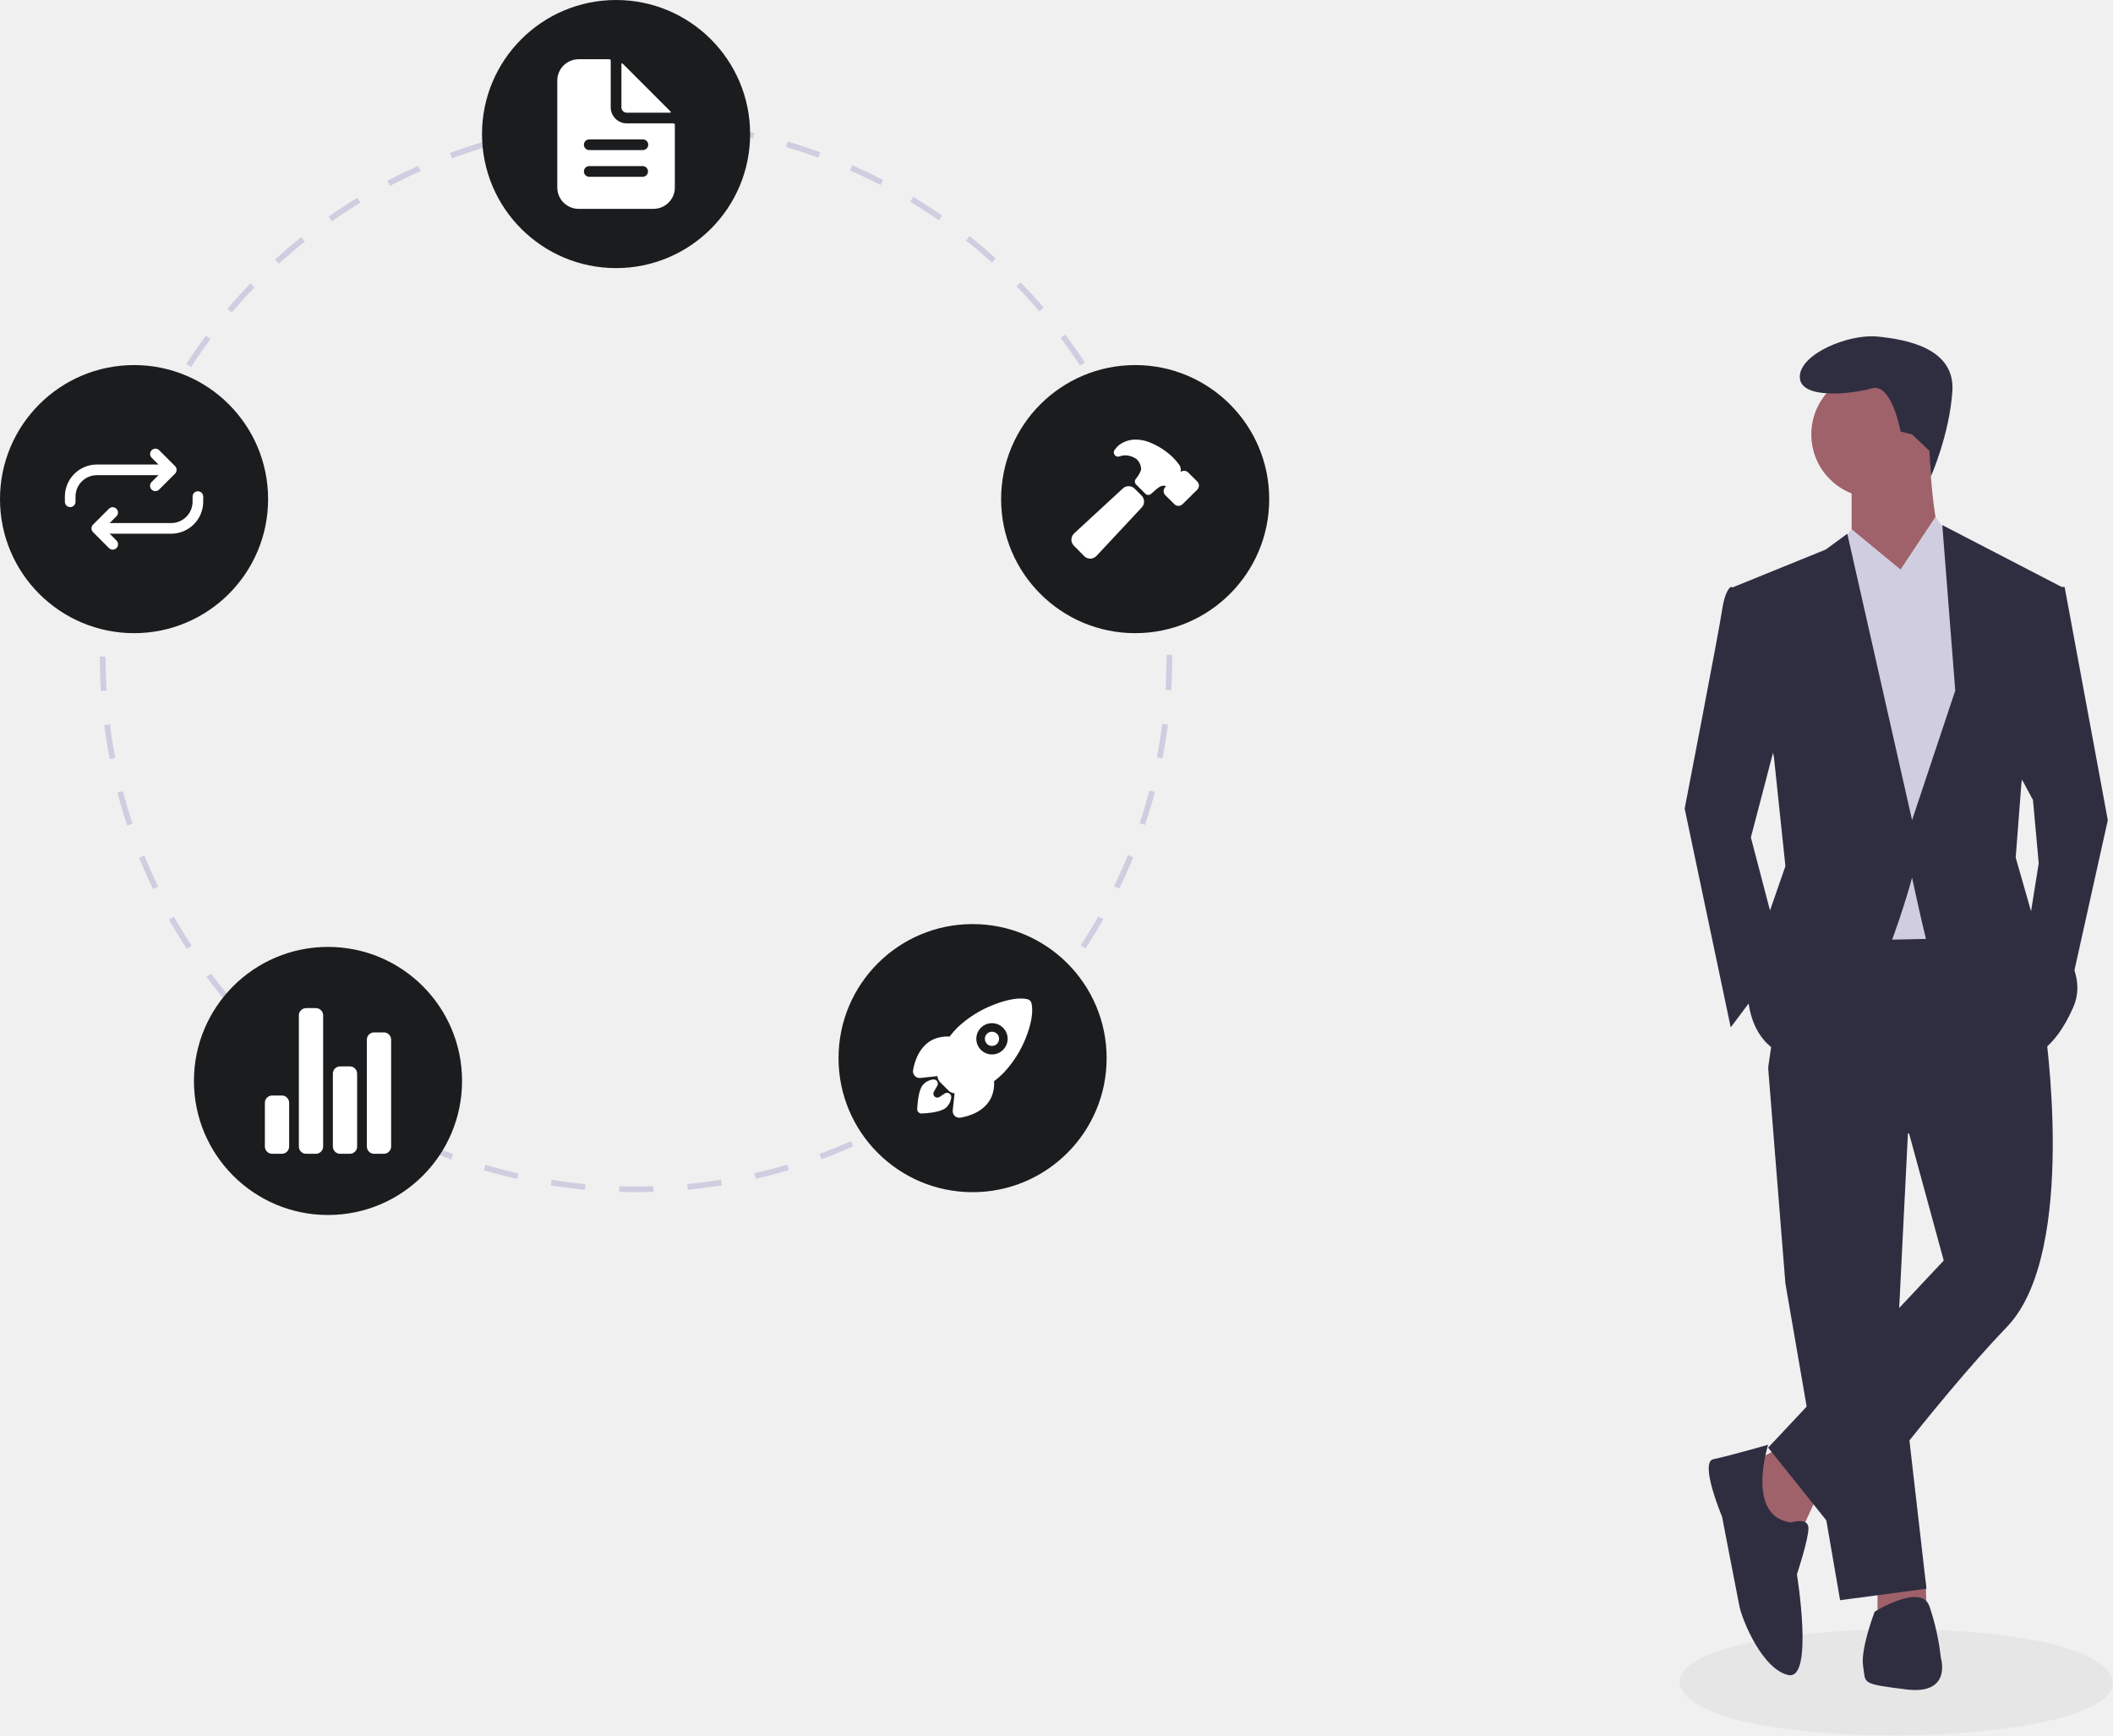
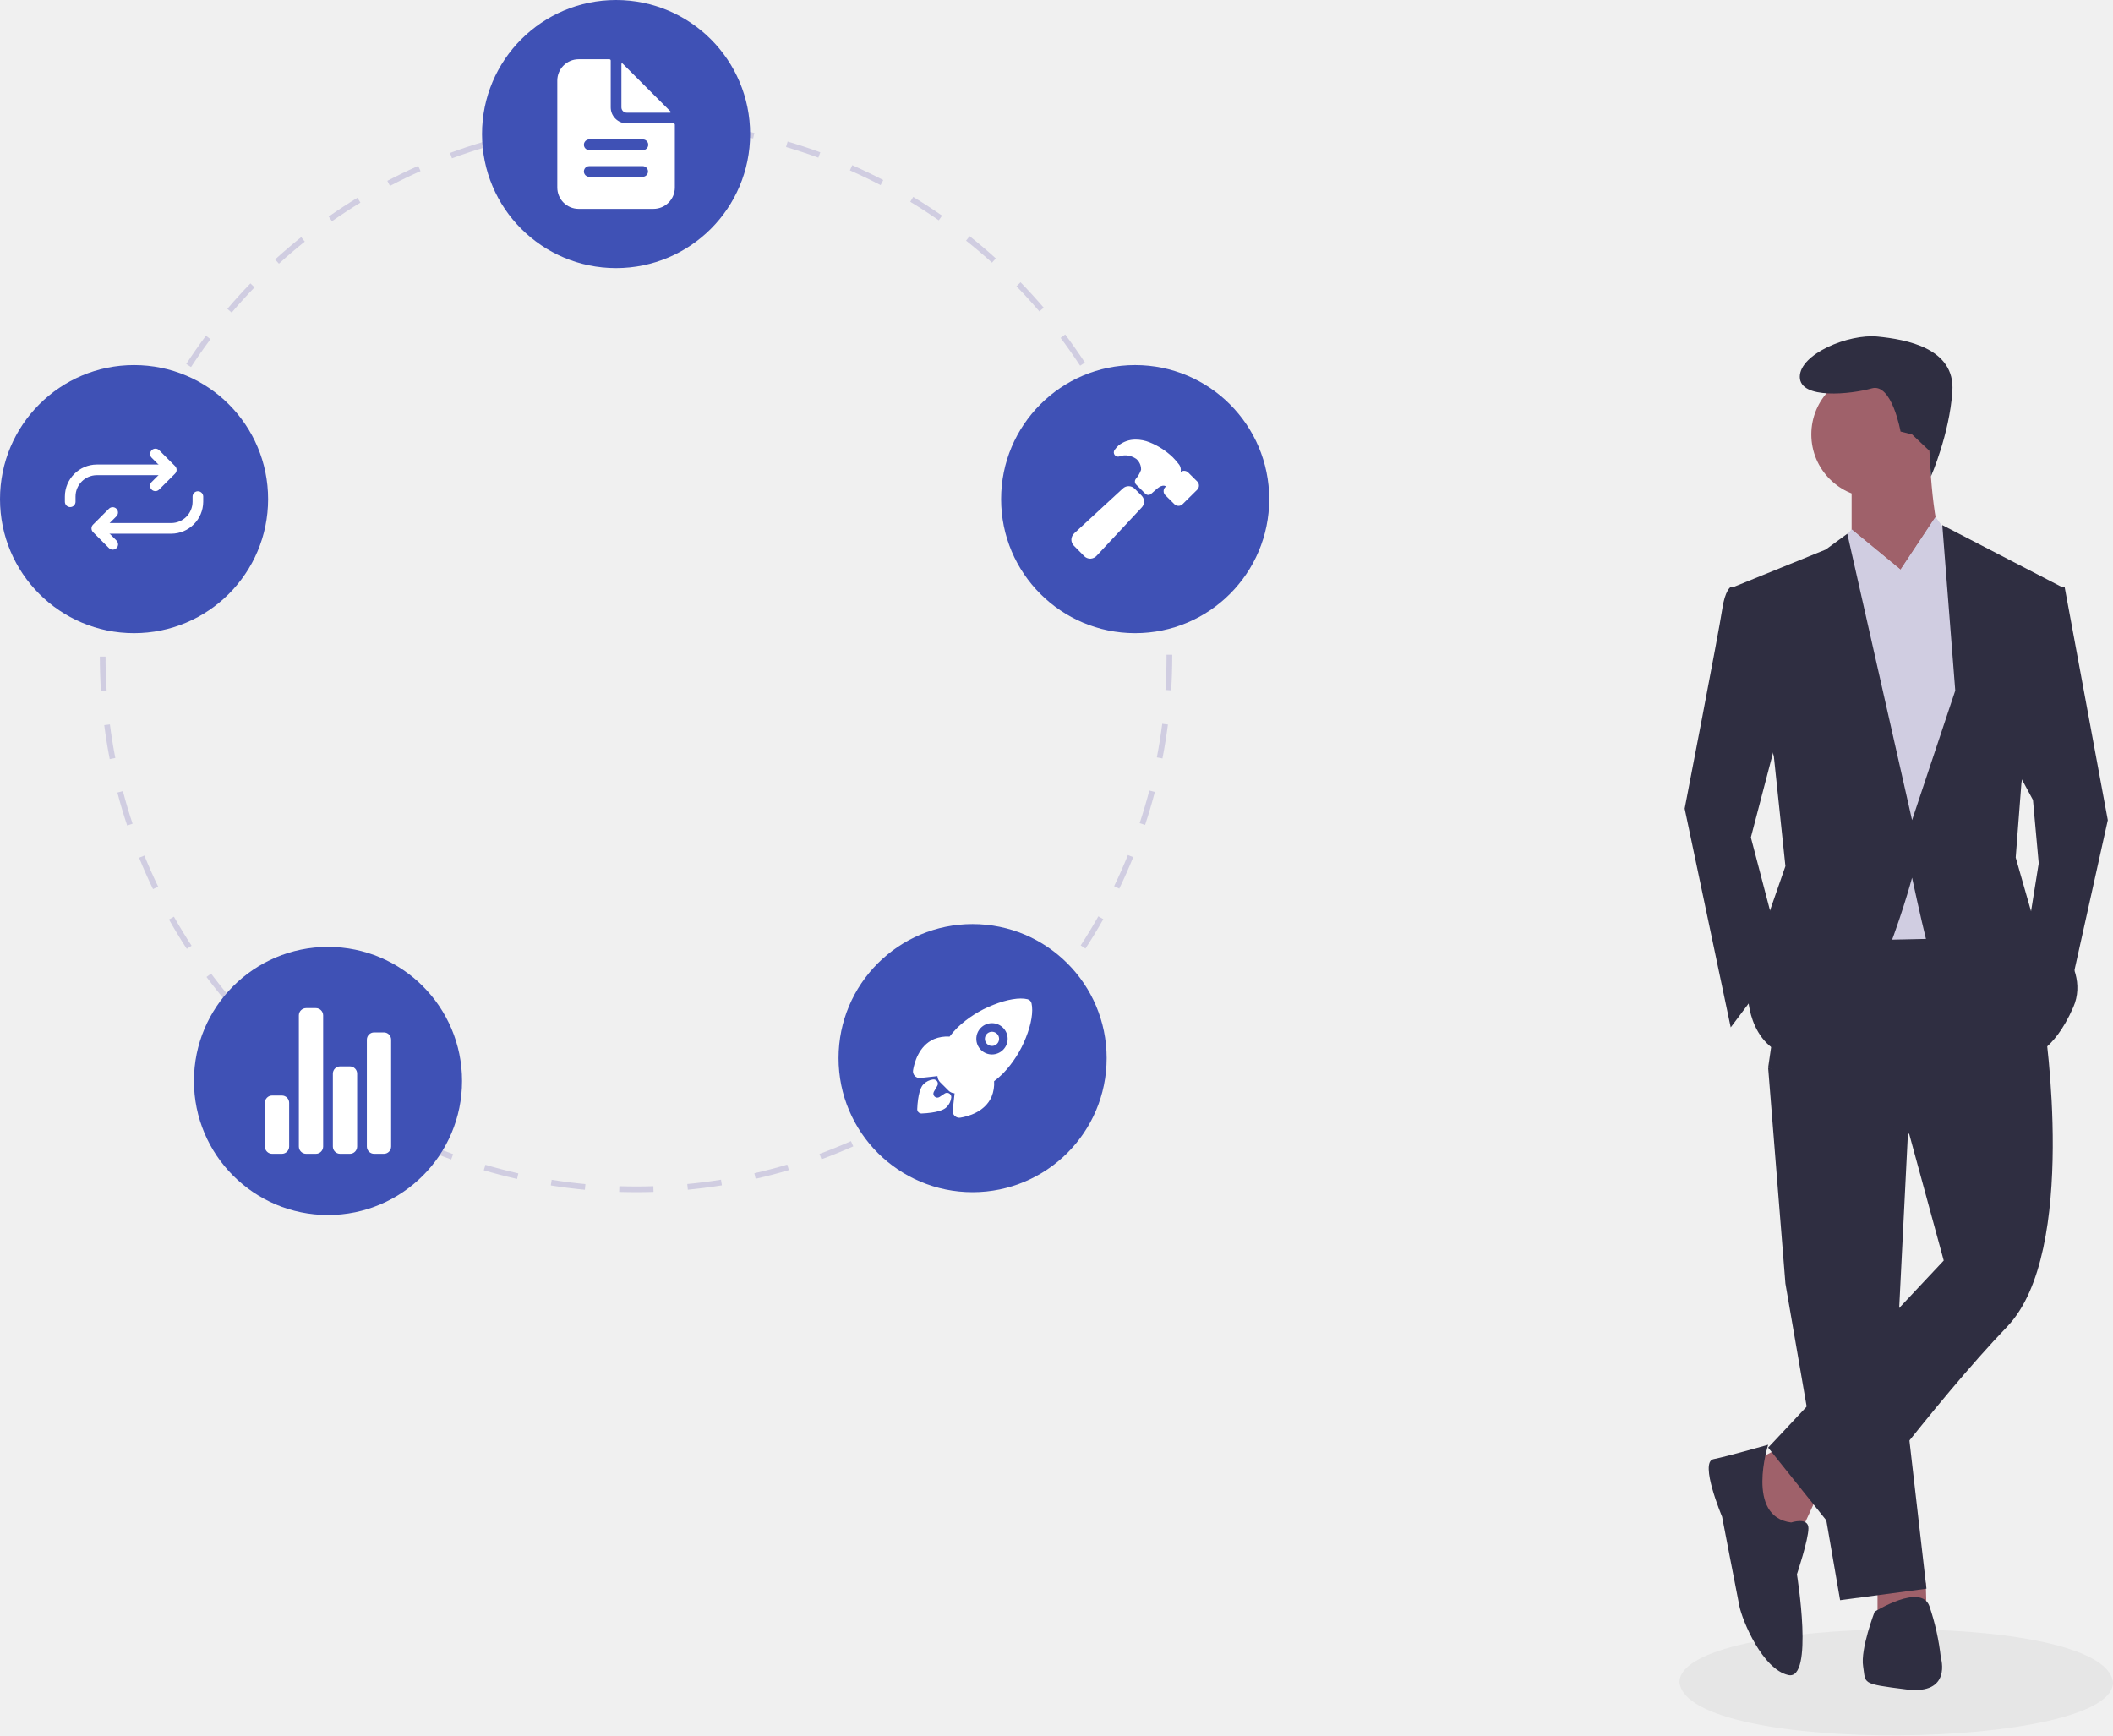
<svg xmlns="http://www.w3.org/2000/svg" id="a48982f8-6f90-42ca-afb3-d8e4a7a73152" data-name="Layer 1" width="740.84" height="608.466" viewBox="0 0 740.84 608.466">
  <path d="M970.42,735.63c.226,23.706-149.154,25.878-152.0.002C818.194,711.928,967.574,709.755,970.42,735.63Z" transform="translate(-229.5799 -145.7671)" fill="#e6e6e6" />
  <polygon points="623.966 507.569 612.864 513.624 619.929 536.837 631.03 537.846 637.086 524.726 623.966 507.569" fill="#9f616a" />
  <polygon points="658.28 553.994 658.28 565.095 675.437 564.086 675.198 554.943 658.28 553.994" fill="#9f616a" />
  <polygon points="619.929 374.348 625.984 450.042 645.16 561.058 675.437 557.021 665.345 469.217 669.382 388.478 619.929 374.348" fill="#2f2e41" />
  <path d="M930.248,463.598l-72.666,1.009-8.074,55.508,49.453,23.213,12.111,44.407L849.509,653.336l24.222,30.277s34.314-46.425,59.545-72.666,13.12-105.971,13.12-105.971Z" transform="translate(-229.5799 -145.7671)" fill="#2f2e41" />
  <circle cx="657.271" cy="152.315" r="22.203" fill="#9f616a" />
  <path d="M878.777,313.221V335.424l15.139,24.222s23.213-17.157,18.166-21.194-6.055-35.324-6.055-35.324Z" transform="translate(-229.5799 -145.7671)" fill="#9f616a" />
  <polygon points="649.197 185.62 634.058 203.786 640.114 329.941 687.548 328.932 695.622 218.925 685.53 190.666 678.607 181.247 666.354 199.749 649.197 185.62" fill="#d0cde1" />
  <path d="M854.555,396.988l-11.102,42.388,11.102,42.388-18.166,24.222-16.148-76.703s12.111-62.573,13.12-69.638,3.028-8.074,3.028-8.074l8.074,1.009Z" transform="translate(-229.5799 -145.7671)" fill="#2f2e41" />
  <polygon points="705.714 267.368 712.779 280.489 714.798 302.692 710.761 327.923 724.89 351.136 739.019 287.553 723.881 205.804 717.825 205.804 705.714 267.368" fill="#2f2e41" />
  <path d="M849.509,652.327s-14.129,4.037-19.176,5.046,3.028,20.185,3.028,20.185,5.046,26.24,6.055,31.287,8.074,22.203,17.157,24.222,3.028-35.324,3.028-35.324,4.037-12.111,4.037-16.148-6.055-2.018-6.055-2.018C841.435,677.558,849.509,652.327,849.509,652.327Z" transform="translate(-229.5799 -145.7671)" fill="#2f2e41" />
  <path d="M882.814,730.039c1.009,6.055-1.009,6.055,15.139,8.074s12.111-11.102,12.111-11.102a84.8,84.8,0,0,0-4.037-18.166c-3.028-8.074-19.176,2.018-19.176,2.018S881.805,723.983,882.814,730.039Z" transform="translate(-229.5799 -145.7671)" fill="#2f2e41" />
  <path d="M906.053,303.833l.526,8.976s6.512-14.727,7.522-29.865S897.952,264.777,887.86,263.768s-27.25,6.055-27.25,14.129,18.166,6.055,25.231,4.037,10.092,15.139,10.092,15.139l4.037,1.009Z" transform="translate(-229.5799 -145.7671)" fill="#2f2e41" />
  <polygon points="643.24 192.767 649.197 185.62 666.354 199.749 649.197 211.86 643.24 192.767" fill="#d0cde1" />
  <polygon points="685.53 190.666 678.465 181.583 666.354 199.749 681.493 210.851 685.53 190.666" fill="#d0cde1" />
  <path d="M851.527,411.117l4.037,38.351-8.074,23.213L842.444,494.885s0,21.194,20.185,22.203,37.342-63.582,37.342-63.582,3.028,14.129,5.046,22.203,36.333,40.37,36.333,40.37,8.074-1.009,15.139-17.157-14.129-31.287-14.129-31.287l-6.056-21.194,2.018-26.24L952.452,351.572,910.568,329.873l4.542,58.032-15.139,45.416-22.708-100.42-7.569,5.551L837.398,351.572Z" transform="translate(-229.5799 -145.7671)" fill="#2f2e41" />
  <path d="M452.664,563.767c-1.996-.016-4.014-.029-5.997-.091l.062-1.999c1.962.061,3.968.088,5.936.09,1.976,0,3.99-.032,5.987-.097l.064,1.998C456.697,563.734,454.661,563.767,452.664,563.767Zm-18.019-.845c-3.981-.377-8.002-.888-11.951-1.518l.315-1.975c3.906.623,7.884,1.129,11.824,1.502Zm36.092-.021-.19-1.99c3.938-.377,7.916-.888,11.822-1.517l.318,1.975C478.739,562.004,474.718,562.52,470.738,562.901Zm-59.873-3.778c-3.898-.884-7.821-1.907-11.658-3.041l.567-1.918c3.796,1.122,7.676,2.134,11.533,3.008Zm83.648-.05-.444-1.949c3.866-.882,7.745-1.898,11.53-3.022l.569,1.918C502.343,557.155,498.421,558.182,494.514,559.073Zm-106.745-6.776c-3.762-1.382-7.525-2.903-11.187-4.523l.81-1.828c3.622,1.602,7.345,3.107,11.066,4.475Zm129.833-.078-.691-1.877c3.699-1.362,7.409-2.867,11.028-4.473l.812,1.828C525.091,549.32,521.34,550.841,517.601,552.218Zm-151.887-9.68c-3.54-1.848-7.075-3.84-10.506-5.92l1.037-1.711c3.395,2.06,6.892,4.029,10.395,5.857Zm173.873-.073-.926-1.772c3.494-1.827,6.983-3.797,10.369-5.854l1.039,1.709C546.646,538.627,543.12,540.618,539.587,542.465ZM345.105,530.039c-3.279-2.288-6.528-4.715-9.659-7.211l1.247-1.564c3.098,2.471,6.313,4.871,9.557,7.135Zm215.05-.071-1.146-1.639c3.243-2.267,6.454-4.667,9.544-7.135l1.248,1.562C566.678,525.251,563.432,527.676,560.155,529.967ZM326.268,515.014c-2.964-2.69-5.878-5.51-8.66-8.378l1.436-1.393c2.752,2.838,5.636,5.627,8.569,8.29Zm252.702-.069-1.346-1.48c2.926-2.657,5.807-5.448,8.563-8.293l1.436,1.391C584.838,509.438,581.926,512.258,578.97,514.945ZM309.501,497.726c-2.595-3.043-5.125-6.208-7.521-9.407l1.601-1.199c2.371,3.166,4.874,6.298,7.442,9.308Zm286.228-.083-1.521-1.297c2.567-3.013,5.071-6.148,7.441-9.318l1.602,1.197C600.854,491.429,598.324,494.598,595.728,497.643ZM295.075,478.452c-2.188-3.351-4.293-6.811-6.258-10.284l1.741-.984c1.943,3.437,4.027,6.86,6.192,10.175Zm315.083-.108-1.676-1.092c2.166-3.321,4.249-6.751,6.193-10.195l1.742.982C614.452,471.521,612.346,474.988,610.157,478.343Zm-326.926-20.838c-1.74-3.6-3.384-7.299-4.886-10.996l1.853-.752c1.486,3.656,3.113,7.316,4.834,10.877Zm338.772-.156L620.203,456.48c1.721-3.566,3.348-7.236,4.836-10.91l1.854.75C625.389,450.034,623.744,453.745,622.004,457.349Zm-347.834-22.142c-1.265-3.799-2.421-7.685-3.436-11.55l1.935-.508c1.003,3.823,2.147,7.668,3.398,11.425Zm356.889-.212-1.898-.629c1.244-3.753,2.384-7.599,3.385-11.43l1.936.506C633.469,427.316,632.317,431.203,631.059,434.996Zm-363.008-23.082c-.764-3.924-1.411-7.925-1.922-11.893l1.983-.256c.506,3.926,1.145,7.884,1.901,11.766Zm369.099-.22-1.963-.379c.75-3.881,1.386-7.841,1.887-11.77l1.984.254C638.552,403.77,637.909,407.772,637.15,411.694ZM264.973,388.031c-.256-3.986-.389-8.038-.393-12.043l2-.002c.004,3.963.135,7.972.389,11.916Zm375.228-.224-1.996-.127c.249-3.94.375-7.949.375-11.913l-.001-.438h2l.001.432C640.58,379.773,640.452,383.824,640.201,387.807ZM266.942,364.072l-1.996-.123c.248-3.994.627-8.029,1.128-11.994l1.984.25C267.562,356.128,267.187,360.121,266.942,364.072Zm371.236-.656c-.26-3.953-.649-7.944-1.158-11.862l1.982-.258c.515,3.96.909,7.993,1.172,11.989ZM269.931,340.435l-1.964-.378c.754-3.925,1.648-7.879,2.655-11.751l1.936.503C271.561,332.64,270.678,336.551,269.931,340.435Zm365.171-.645c-.762-3.886-1.66-7.794-2.668-11.617l1.934-.51c1.02,3.864,1.927,7.814,2.697,11.742ZM275.93,317.377l-1.899-.627c1.255-3.8,2.653-7.612,4.154-11.331l1.855.749C278.554,309.846,277.171,313.617,275.93,317.377Zm353.095-.624c-1.256-3.754-2.649-7.514-4.143-11.177l1.852-.755c1.51,3.702,2.919,7.503,4.188,11.297ZM284.863,295.25l-1.803-.867c1.735-3.606,3.611-7.205,5.575-10.695l1.743.981C288.435,288.122,286.579,291.682,284.863,295.25Zm335.172-.545c-1.723-3.551-3.585-7.098-5.538-10.542l1.74-.986c1.974,3.48,3.856,7.066,5.597,10.656ZM296.56,274.465l-1.677-1.091c2.181-3.353,4.501-6.68,6.895-9.89l1.604,1.195C301.014,267.856,298.718,271.148,296.56,274.465Zm311.732-.471c-2.164-3.305-4.466-6.587-6.843-9.754l1.6-1.2c2.402,3.201,4.729,6.518,6.917,9.858ZM310.812,255.354l-1.523-1.295c2.59-3.047,5.313-6.051,8.094-8.928l1.438,1.39C316.07,249.367,313.376,252.339,310.812,255.354Zm283.185-.412c-2.571-3.006-5.274-5.97-8.032-8.808l1.434-1.394c2.788,2.868,5.52,5.863,8.118,8.901Zm-266.623-16.725-1.347-1.479c2.959-2.696,6.042-5.328,9.16-7.823l1.25,1.562C333.352,232.945,330.303,235.549,327.374,238.216Zm250.011-.363c-2.933-2.655-5.99-5.251-9.09-7.717l1.246-1.565c3.132,2.493,6.223,5.117,9.186,7.8ZM345.973,223.33l-1.147-1.638c3.272-2.293,6.663-4.511,10.078-6.591l1.041,1.708C352.566,218.868,349.211,221.062,345.973,223.33Zm212.758-.318c-3.256-2.266-6.621-4.453-10.003-6.499l1.035-1.711c3.418,2.068,6.82,4.278,10.11,6.568ZM366.307,210.942l-.929-1.771c3.536-1.854,7.18-3.619,10.831-5.245l.813,1.827C373.41,207.361,369.805,209.107,366.307,210.942Zm172.02-.274c-3.512-1.828-7.131-3.566-10.758-5.166l.808-1.83c3.665,1.617,7.324,3.374,10.874,5.221Zm-150.281-9.401-.694-1.876c3.75-1.387,7.595-2.67,11.429-3.813l.571,1.917C395.559,198.625,391.755,199.895,388.046,201.267Zm128.452-.227c-3.717-1.36-7.526-2.616-11.32-3.732l.564-1.919c3.835,1.128,7.685,2.398,11.443,3.773ZM410.878,194.46l-.446-1.949c3.891-.892,7.869-1.668,11.824-2.311l.32,1.975C418.663,192.81,414.727,193.578,410.878,194.46Zm82.763-.145c-3.856-.869-7.795-1.624-11.706-2.244l.313-1.976c3.953.627,7.934,1.39,11.832,2.269Zm-59.245-3.67-.193-1.99c3.971-.385,8.015-.648,12.021-.782l.066,1.999C442.326,190.003,438.325,190.263,434.396,190.644Zm35.713-.062c-3.935-.368-7.938-.614-11.896-.731l.06-1.999c4.0.119,8.046.368,12.022.739Z" transform="translate(-229.5799 -145.7671)" fill="#d0cde1" />
-   <circle cx="216" cy="47" r="47" fill="#1b1c1d" />
-   <circle cx="398" cy="175" r="47" fill="#1b1c1d" />
-   <circle cx="341" cy="371" r="47" fill="#1b1c1d" />
-   <circle cx="115" cy="379" r="47" fill="#1b1c1d" />
-   <circle cx="47" cy="175" r="47" fill="#1b1c1d" />
+   <circle cx="216" cy="47" r="47" fill="#3f51b5" />
+   <circle cx="398" cy="175" r="47" fill="#3f51b5" />
+   <circle cx="341" cy="371" r="47" fill="#3f51b5" />
+   <circle cx="115" cy="379" r="47" fill="#3f51b5" />
+   <circle cx="47" cy="175" r="47" fill="#3f51b5" />
  <path d="M465.721,189.02H449.327a5.621,5.621,0,0,1-5.621-5.621V167.005a.468.468,0,0,0-.468-.468H432.465a7.494,7.494,0,0,0-7.494,7.494v37.472a7.494,7.494,0,0,0,7.494,7.494H458.695a7.494,7.494,0,0,0,7.494-7.494V189.488A.468.468,0,0,0,465.721,189.02ZM454.948,207.756H436.212a1.874,1.874,0,1,1,0-3.747H454.948a1.874,1.874,0,0,1,0,3.747Zm0-9.368H436.212a1.874,1.874,0,1,1,0-3.747H454.948a1.874,1.874,0,1,1,0,3.747Z" transform="translate(-229.5799 -145.7671)" fill="#fff" />
  <path d="M464.693,184.874l-16.84-16.84a.234.234,0,0,0-.399.165v15.201a1.874,1.874,0,0,0,1.874,1.874h15.201a.234.234,0,0,0,.165-.399Z" transform="translate(-229.5799 -145.7671)" fill="#fff" />
  <path d="M577.378,507.508a2.491,2.491,0,1,0,1.762.729A2.491,2.491,0,0,0,577.378,507.508Z" transform="translate(-229.5799 -145.7671)" fill="#fff" />
  <path d="M591.245,497.548v-.008a1.904,1.904,0,0,0-1.412-1.428c-2.781-.678-7.156.045-12.004,1.986a38.607,38.607,0,0,0-12.559,7.953,29.929,29.929,0,0,0-2.758,3.157,12.232,12.232,0,0,0-5.466.878c-5.388,2.371-6.927,8.44-7.337,10.932a2.333,2.333,0,0,0,2.537,2.706h.012l6.003-.655c.007.077.016.147.022.211a3.207,3.207,0,0,0,.924,1.934l2.929,2.931a3.198,3.198,0,0,0,1.933.925l.201.021-.653,5.995v.012a2.333,2.333,0,0,0,2.081,2.561q.108.011.216.012a2.357,2.357,0,0,0,.387-.032c2.506-.403,8.572-1.923,10.937-7.341a12.342,12.342,0,0,0,.882-5.444,29.378,29.378,0,0,0,3.168-2.758,38.329,38.329,0,0,0,7.961-12.461C591.179,504.843,591.906,500.435,591.245,497.548Zm-9.991,16.32a5.485,5.485,0,1,1-.004-7.756l.004.004a5.441,5.441,0,0,1,.058,7.694Z" transform="translate(-229.5799 -145.7671)" fill="#fff" />
  <path d="M561.8,528.94a1.493,1.493,0,0,0-1.027.249c-.596.408-1.195.811-1.8,1.204a1.392,1.392,0,0,1-1.96-1.866l1.134-1.96a1.493,1.493,0,0,0-1.415-2.325,5.716,5.716,0,0,0-3.325,1.629c-.342.343-1.38,1.382-1.939,5.344a33.401,33.401,0,0,0-.3,3.432,1.493,1.493,0,0,0,1.454,1.531q.019.001.039 0h.037a33.585,33.585,0,0,0,3.434-.299c3.963-.56,5.003-1.6,5.345-1.941a5.645,5.645,0,0,0,1.623-3.335A1.493,1.493,0,0,0,561.8,528.94Z" transform="translate(-229.5799 -145.7671)" fill="#fff" />
  <path d="M328.405,550.307h-3.405a2.554,2.554,0,0,1-2.554-2.554V532.429a2.554,2.554,0,0,1,2.554-2.554h3.405a2.554,2.554,0,0,1,2.554,2.554V547.753A2.554,2.554,0,0,1,328.405,550.307Z" transform="translate(-229.5799 -145.7671)" fill="#fff" />
  <path d="M352.242,550.307h-3.405a2.554,2.554,0,0,1-2.554-2.554V522.213a2.554,2.554,0,0,1,2.554-2.554h3.405a2.554,2.554,0,0,1,2.554,2.554V547.753A2.554,2.554,0,0,1,352.242,550.307Z" transform="translate(-229.5799 -145.7671)" fill="#fff" />
  <path d="M364.16,550.307h-3.405a2.554,2.554,0,0,1-2.554-2.554V510.295a2.554,2.554,0,0,1,2.554-2.554h3.405a2.554,2.554,0,0,1,2.554,2.554V547.753A2.554,2.554,0,0,1,364.16,550.307Z" transform="translate(-229.5799 -145.7671)" fill="#fff" />
  <path d="M340.323,550.307H336.918a2.554,2.554,0,0,1-2.554-2.554V501.781a2.554,2.554,0,0,1,2.554-2.554h3.405a2.554,2.554,0,0,1,2.554,2.554V547.753A2.554,2.554,0,0,1,340.323,550.307Z" transform="translate(-229.5799 -145.7671)" fill="#fff" />
  <path d="M629.831,319.536l-2.433-2.434a2.982,2.982,0,0,0-4.206-.011l-16.915,15.61a3.159,3.159,0,0,0-1.058,2.149,2.992,2.992,0,0,0,.858,2.231l3.634,3.674.007.007a3.009,3.009,0,0,0,2.114.878h.11a3.129,3.129,0,0,0,2.159-1.041L629.821,323.761a2.982,2.982,0,0,0,.018-4.217Z" transform="translate(-229.5799 -145.7671)" fill="#fff" />
  <path d="M649.384,314.617l-.029-.029-3.193-3.161a2,2,0,0,0-1.424-.583,2.04,2.04,0,0,0-1.192.386c0-.04.006-.079.008-.114a3.406,3.406,0,0,0-.485-2.35,24.039,24.039,0,0,0-2.311-2.678l-.007-.007a25.222,25.222,0,0,0-8.081-5.212,13.003,13.003,0,0,0-4.946-.974,9.426,9.426,0,0,0-6.033,2.113,11.174,11.174,0,0,0-1.321,1.511,1.491,1.491,0,0,0,1.738,2.268,6.936,6.936,0,0,1,.799-.245,5.913,5.913,0,0,1,1.719-.107,7.228,7.228,0,0,1,3.326,1.22,4.79,4.79,0,0,1,1.701,3.829,9.939,9.939,0,0,1-1.864,3.213,1.491,1.491,0,0,0,.135,1.957l3.206,3.206a1.491,1.491,0,0,0,2.05.058c.907-.81,2.288-2.03,2.77-2.329a3.47,3.47,0,0,1,1.37-.54,1.787,1.787,0,0,1,1.052.222.116.116,0,0,1-.029.089l-.17.161-.028.026a2.005,2.005,0,0,0-.005,2.836l.01.01,3.192,3.16a1.999,1.999,0,0,0,1.424.582,2.022,2.022,0,0,0,1.418-.578l5.171-5.108c.018-.018.035-.036.052-.055A2.038,2.038,0,0,0,649.384,314.617Z" transform="translate(-229.5799 -145.7671)" fill="#fff" />
  <path d="M284.042,317.969a1.866,1.866,0,0,1-1.319-3.185l4.278-4.278-4.278-4.278a1.866,1.866,0,0,1,2.638-2.638l5.597,5.597a1.865,1.865,0,0,1,0,2.638l-5.597,5.597A1.86,1.86,0,0,1,284.042,317.969Z" transform="translate(-229.5799 -145.7671)" fill="#fff" />
  <path d="M254.193,323.565a1.866,1.866,0,0,1-1.866-1.866v-1.866a11.249,11.249,0,0,1,11.188-11.194h24.258a1.866,1.866,0,1,1,0,3.731H263.521a7.507,7.507,0,0,0-7.462,7.468v1.86A1.866,1.866,0,0,1,254.193,323.565Z" transform="translate(-229.5799 -145.7671)" fill="#fff" />
  <path d="M269.118,338.49a1.86,1.86,0,0,1-1.319-.546l-5.597-5.597a1.865,1.865,0,0,1,0-2.638l5.597-5.597a1.866,1.866,0,0,1,2.638,2.638l-4.278,4.278,4.278,4.278a1.866,1.866,0,0,1-1.319,3.185Z" transform="translate(-229.5799 -145.7671)" fill="#fff" />
  <path d="M265.386,332.893a1.866,1.866,0,0,1,0-3.731H289.639a7.507,7.507,0,0,0,7.462-7.468v-1.86a1.866,1.866,0,0,1,3.731,0v1.866a11.249,11.249,0,0,1-11.188,11.194Z" transform="translate(-229.5799 -145.7671)" fill="#fff" />
</svg>
